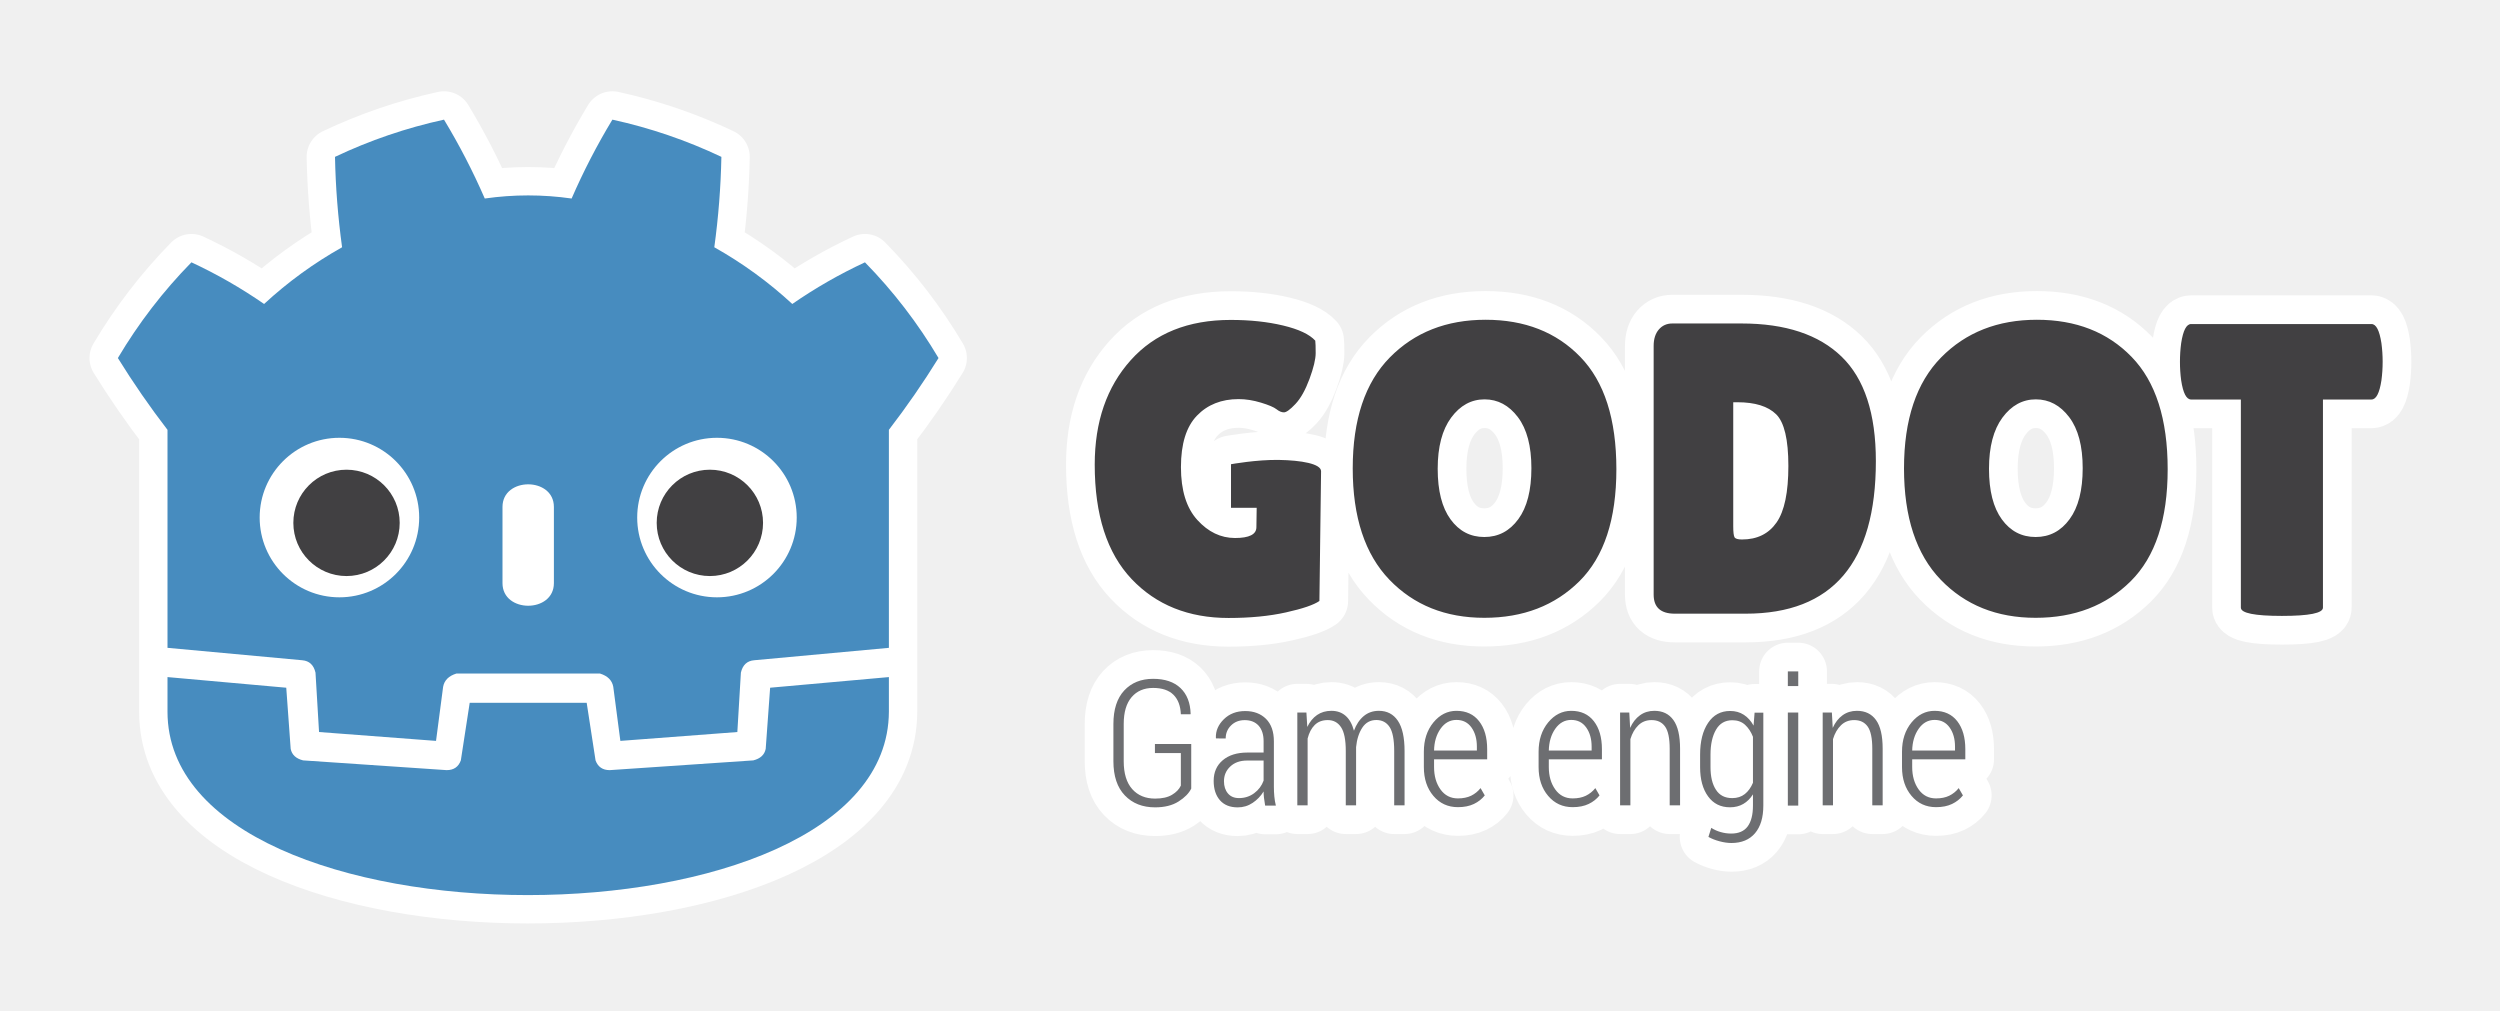
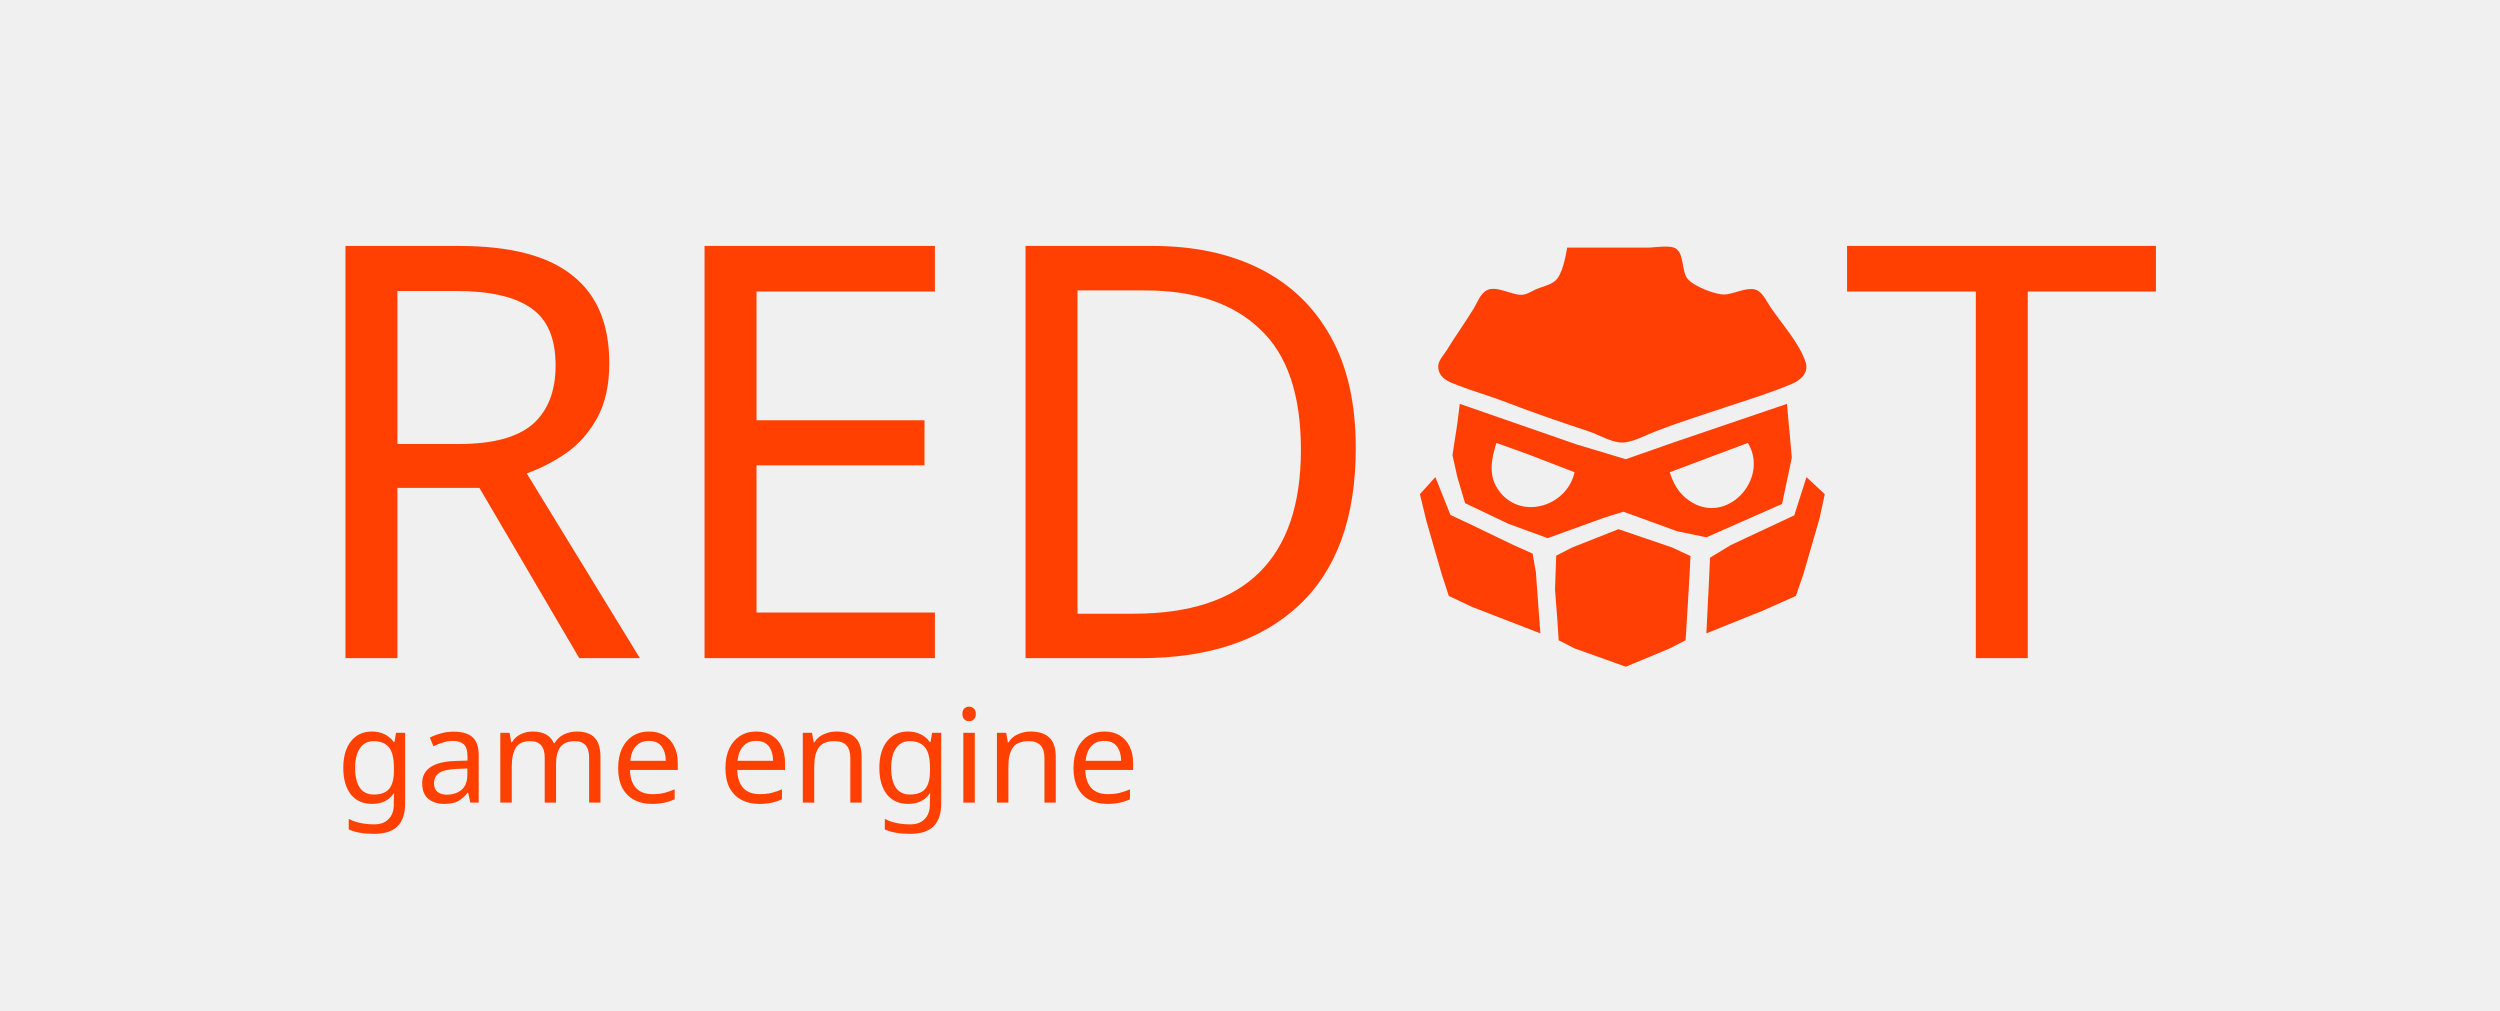
- <svg xmlns="http://www.w3.org/2000/svg" width="1024" height="414">
-   <path stroke="#fff" stroke-linejoin="round" stroke-width="23.5" d="M523.82 188.382c-9.142-.142-19.603 1.764-19.603 1.764v17.842h10.52l-.117 7.953c0 2.946-2.92 4.427-8.747 4.427-5.831 0-10.982-2.47-15.45-7.395-4.48-4.932-6.708-12.141-6.708-21.64 0-9.519 2.176-16.537 6.536-21.065 4.35-4.524 10.05-6.794 17.064-6.794 2.946 0 5.996.476 9.168 1.445 3.174.962 5.293 1.863 6.375 2.707 1.072.867 2.09 1.277 3.056 1.277.96 0 2.513-1.122 4.66-3.392 2.153-2.263 4.082-5.693 5.782-10.267 1.694-4.598 2.543-8.122 2.543-10.621 0-2.48-.054-4.19-.164-5.092-2.379-2.603-6.767-4.666-13.168-6.2-6.39-1.53-13.552-2.289-21.476-2.289-17.438 0-31.073 5.49-40.92 16.47-9.855 10.982-14.773 25.24-14.773 42.79 0 20.607 5.035 36.227 15.103 46.868 10.085 10.64 23.327 15.953 39.743 15.953 8.827 0 16.664-.76 23.51-2.289 6.853-1.523 11.41-3.088 13.676-4.67l.68-53.137c0-3.087-8.149-4.488-17.29-4.645zm84.247-24.804c-5.431 0-9.98 2.496-13.671 7.47-3.672 4.98-5.517 11.969-5.517 20.963 0 9.013 1.754 15.914 5.27 20.722 3.508 4.823 8.117 7.225 13.835 7.225 5.715 0 10.358-2.432 13.924-7.313q5.351-7.293 5.353-20.884c0-9.054-1.846-16.023-5.524-20.89q-5.51-7.292-13.67-7.293m-.083 89.477c-15.9 0-28.868-5.203-38.89-15.61q-15.016-15.624-15.017-45.592c0-19.992 5.063-35.128 15.191-45.435 10.131-10.293 23.209-15.444 39.228-15.444 16.016 0 28.954 5.058 38.795 15.204 9.858 10.126 14.778 25.477 14.778 46.009 0 20.546-5.034 35.828-15.114 45.856-10.08 10.008-23.062 15.012-38.971 15.012m101.95-88.298v50.788c0 2.37.176 3.866.515 4.493.337.624 1.358.937 3.052.937 6.232 0 10.954-2.328 14.181-6.97 3.235-4.636 4.835-12.356 4.835-23.168 0-10.817-1.674-17.865-5-21.139-3.344-3.283-8.64-4.94-15.884-4.94zm-32.599 78.798V141.681c0-2.832.704-5.067 2.126-6.724 1.413-1.632 3.25-2.461 5.521-2.461h28.357c17.994 0 31.664 4.54 40.994 13.597 9.347 9.054 14.02 23.31 14.02 42.784 0 41.66-17.778 62.486-53.326 62.486h-29.03c-5.769 0-8.662-2.597-8.662-7.808m156.544-79.977c-5.432 0-9.994 2.496-13.678 7.47q-5.507 7.471-5.508 20.963c0 9.013 1.758 15.914 5.262 20.722 3.505 4.823 8.119 7.225 13.837 7.225 5.717 0 10.363-2.432 13.924-7.313q5.354-7.293 5.355-20.884c0-9.054-1.843-16.023-5.522-20.89-3.68-4.861-8.23-7.293-13.67-7.293m-.087 89.477q-23.86 0-38.88-15.61-15.03-15.624-15.03-45.592c0-19.992 5.065-35.128 15.191-45.435 10.139-10.293 23.209-15.444 39.233-15.444 16.02 0 28.946 5.058 38.8 15.204 9.85 10.126 14.772 25.477 14.772 46.009 0 20.546-5.037 35.828-15.115 45.856-10.076 10.008-23.07 15.012-38.971 15.012m117.69-4.17c0 2.251-5.597 3.392-16.809 3.392-11.202 0-16.815-1.141-16.815-3.392v-85.248h-20.371c-1.928 0-3.286-2.597-4.077-7.818a56 56 0 0 1-.501-7.636c0-2.592.162-5.146.501-7.636.79-5.205 2.15-7.823 4.077-7.823h73.864c1.924 0 3.277 2.617 4.078 7.823.333 2.49.505 5.043.505 7.636 0 2.608-.172 5.152-.505 7.637-.8 5.22-2.154 7.817-4.078 7.817h-19.87z" />
-   <path fill="#414042" d="M523.82 188.382c-9.142-.142-19.603 1.764-19.603 1.764v17.842h10.52l-.117 7.953c0 2.946-2.92 4.427-8.747 4.427-5.831 0-10.982-2.47-15.45-7.395-4.48-4.932-6.708-12.141-6.708-21.64 0-9.519 2.176-16.537 6.536-21.065 4.35-4.524 10.05-6.794 17.064-6.794 2.946 0 5.996.476 9.168 1.445 3.174.962 5.293 1.863 6.375 2.707 1.072.867 2.09 1.277 3.056 1.277.96 0 2.513-1.122 4.66-3.392 2.153-2.263 4.082-5.693 5.782-10.267 1.694-4.598 2.543-8.122 2.543-10.621 0-2.48-.054-4.19-.164-5.092-2.379-2.603-6.767-4.666-13.168-6.2-6.39-1.53-13.552-2.289-21.476-2.289-17.438 0-31.073 5.49-40.92 16.47-9.855 10.982-14.773 25.24-14.773 42.79 0 20.607 5.035 36.227 15.103 46.868 10.085 10.64 23.327 15.953 39.743 15.953 8.827 0 16.664-.76 23.51-2.289 6.853-1.523 11.41-3.088 13.676-4.67l.68-53.137c0-3.087-8.149-4.488-17.29-4.645m84.247-24.804c-5.431 0-9.98 2.496-13.671 7.47-3.672 4.98-5.517 11.969-5.517 20.963 0 9.013 1.754 15.914 5.27 20.722 3.508 4.823 8.117 7.225 13.835 7.225 5.715 0 10.358-2.432 13.924-7.313q5.351-7.293 5.353-20.884c0-9.054-1.846-16.023-5.524-20.89q-5.51-7.292-13.67-7.293m-.083 89.477c-15.9 0-28.868-5.203-38.89-15.61q-15.016-15.624-15.017-45.592c0-19.992 5.063-35.128 15.191-45.435 10.131-10.293 23.209-15.444 39.228-15.444 16.016 0 28.954 5.058 38.795 15.204 9.858 10.126 14.778 25.477 14.778 46.009 0 20.546-5.034 35.828-15.114 45.856-10.08 10.008-23.062 15.012-38.971 15.012m101.95-88.298v50.788c0 2.37.176 3.866.515 4.493.337.624 1.358.937 3.052.937 6.232 0 10.954-2.328 14.181-6.97 3.235-4.636 4.835-12.356 4.835-23.168 0-10.817-1.674-17.865-5-21.139-3.344-3.283-8.64-4.94-15.884-4.94zm-32.599 78.798V141.681c0-2.832.704-5.067 2.126-6.724 1.413-1.632 3.25-2.461 5.521-2.461h28.357c17.994 0 31.664 4.54 40.994 13.597 9.347 9.054 14.02 23.31 14.02 42.784 0 41.66-17.778 62.486-53.326 62.486h-29.03c-5.769 0-8.662-2.597-8.662-7.808m156.544-79.977c-5.432 0-9.994 2.496-13.678 7.47q-5.507 7.471-5.508 20.963c0 9.013 1.758 15.914 5.262 20.722 3.505 4.823 8.119 7.225 13.837 7.225 5.717 0 10.363-2.432 13.924-7.313q5.354-7.293 5.355-20.884c0-9.054-1.843-16.023-5.522-20.89-3.68-4.861-8.23-7.293-13.67-7.293m-.087 89.477q-23.86 0-38.88-15.61-15.03-15.624-15.03-45.592c0-19.992 5.065-35.128 15.191-45.435 10.139-10.293 23.209-15.444 39.233-15.444 16.02 0 28.946 5.058 38.8 15.204 9.85 10.126 14.772 25.477 14.772 46.009 0 20.546-5.037 35.828-15.115 45.856-10.076 10.008-23.07 15.012-38.971 15.012m117.69-4.17c0 2.251-5.597 3.392-16.809 3.392-11.202 0-16.815-1.141-16.815-3.392v-85.248h-20.371c-1.928 0-3.286-2.597-4.077-7.818a56 56 0 0 1-.501-7.636c0-2.592.162-5.146.501-7.636.79-5.205 2.15-7.823 4.077-7.823h73.864c1.924 0 3.277 2.617 4.078 7.823.333 2.49.505 5.043.505 7.636 0 2.608-.172 5.152-.505 7.637-.8 5.22-2.154 7.817-4.078 7.817h-19.87z" />
-   <path stroke="#fff" stroke-linejoin="round" stroke-width="23.5" d="M487.93 322.997c-.94 1.926-2.664 3.691-5.188 5.289-2.52 1.607-5.722 2.406-9.611 2.406-5.132 0-9.259-1.617-12.394-4.887-3.122-3.243-4.686-7.92-4.686-14.022V296.57c0-5.97 1.473-10.548 4.431-13.743 2.95-3.17 6.903-4.78 11.84-4.78 4.824 0 8.564 1.27 11.212 3.781 2.639 2.519 4.025 6.038 4.146 10.532l-.066.2h-3.94c-.14-3.443-1.14-6.101-3.022-7.979-1.871-1.861-4.655-2.803-8.33-2.803-3.72 0-6.668 1.259-8.823 3.785-2.15 2.518-3.224 6.17-3.224 10.968v15.301q.001 7.462 3.476 11.382c2.316 2.592 5.438 3.892 9.38 3.892 2.876 0 5.19-.51 6.92-1.554 1.738-1.028 2.942-2.285 3.624-3.775V308.45h-10.618v-3.704h14.873zm19.557 3.902c2.336 0 4.416-.661 6.232-2.01 1.82-1.353 3.096-3.063 3.852-5.146v-8.224h-6.756q-4.31 0-6.896 2.442c-1.726 1.617-2.581 3.637-2.581 6.037 0 2.03.534 3.696 1.616 4.981 1.08 1.289 2.59 1.92 4.533 1.92m10.715 3.068a99 99 0 0 1-.48-3.225 22 22 0 0 1-.15-2.562 14.9 14.9 0 0 1-4.483 4.675c-1.836 1.236-3.878 1.848-6.128 1.848-3.147 0-5.567-.975-7.28-2.927-1.702-1.96-2.563-4.6-2.563-7.936 0-3.523 1.237-6.35 3.72-8.448 2.48-2.098 5.85-3.147 10.09-3.147h6.643v-4.672c0-2.686-.686-4.802-2.032-6.331-1.375-1.51-3.264-2.275-5.701-2.275-2.268 0-4.139.722-5.608 2.182-1.463 1.45-2.19 3.224-2.19 5.337l-3.944-.035-.07-.206c-.11-2.866.973-5.4 3.261-7.646 2.279-2.24 5.203-3.352 8.761-3.352 3.517 0 6.347 1.069 8.509 3.2q3.224 3.227 3.226 9.21v18.645c0 1.358.064 2.677.183 3.936a25 25 0 0 0 .627 3.729zm16.905-38.108.36 5.9c1-2.112 2.339-3.739 3.998-4.896q2.498-1.711 5.874-1.711c2.296 0 4.232.668 5.794 2.02 1.562 1.347 2.714 3.387 3.446 6.127.938-2.529 2.264-4.528 3.986-5.975 1.722-1.45 3.812-2.172 6.23-2.172 3.335 0 5.923 1.35 7.755 4.05 1.841 2.705 2.759 6.856 2.759 12.464v22.207h-4.246v-22.28c0-4.663-.645-7.946-1.9-9.834-1.261-1.89-3.071-2.842-5.41-2.842-2.462 0-4.384 1.04-5.767 3.152-1.375 2.112-2.223 4.754-2.531 7.945v23.86h-4.224v-22.258c0-4.554-.639-7.812-1.945-9.759-1.299-1.946-3.107-2.912-5.427-2.912-2.218 0-4.013.677-5.358 2.02-1.353 1.349-2.315 3.195-2.899 5.538v27.369h-4.22v-38.014zm61.457 3.021q-3.966 0-6.517 3.613c-1.705 2.415-2.585 5.392-2.656 8.938h17.537v-1.626c0-3.137-.736-5.75-2.21-7.822-1.482-2.075-3.53-3.103-6.154-3.103m.598 35.735c-4.099 0-7.451-1.543-10.055-4.621q-3.895-4.61-3.896-11.793v-6.313c0-4.798 1.303-8.798 3.912-11.979 2.616-3.167 5.758-4.75 9.441-4.75 3.983 0 7.068 1.413 9.27 4.246q3.313 4.257 3.312 11.434v4.171H587.39v3.162c0 3.68.882 6.744 2.635 9.19 1.757 2.45 4.144 3.666 7.136 3.666 2.077 0 3.888-.367 5.396-1.089a11.1 11.1 0 0 0 3.877-3.132l1.728 2.99c-1.148 1.456-2.634 2.633-4.45 3.505-1.811.868-4 1.312-6.551 1.312m46.411-35.734q-3.976 0-6.528 3.613-2.54 3.62-2.652 8.938h17.54v-1.626c0-3.137-.733-5.75-2.216-7.822-1.475-2.075-3.52-3.103-6.144-3.103m.593 35.735c-4.1 0-7.446-1.543-10.045-4.621q-3.91-4.61-3.91-11.793v-6.313c0-4.798 1.309-8.798 3.913-11.979 2.623-3.167 5.766-4.75 9.45-4.75 3.975 0 7.072 1.413 9.27 4.246 2.2 2.837 3.304 6.65 3.304 11.434v4.171h-21.755v3.162q0 5.52 2.647 9.19c1.747 2.45 4.124 3.666 7.125 3.666 2.087 0 3.888-.367 5.392-1.089a11.2 11.2 0 0 0 3.894-3.132l1.717 2.99c-1.15 1.456-2.633 2.633-4.451 3.505-1.81.868-3.997 1.312-6.55 1.312m23.189-38.755.345 6.284c1.014-2.23 2.353-3.962 4.034-5.166 1.667-1.21 3.63-1.824 5.887-1.824 3.396 0 5.998 1.256 7.804 3.78 1.826 2.518 2.73 6.434 2.73 11.749v23.191h-4.249V306.72c0-4.343-.636-7.377-1.9-9.137-1.258-1.76-3.107-2.636-5.513-2.636-2.158 0-3.968.701-5.419 2.126-1.457 1.412-2.543 3.294-3.267 5.666v27.134h-4.219V291.86zm33.27 22.395c0 3.858.73 6.926 2.213 9.208 1.465 2.304 3.695 3.443 6.671 3.443 2.04 0 3.757-.544 5.167-1.657 1.405-1.113 2.514-2.662 3.336-4.627V301.79c-.79-2.025-1.874-3.66-3.244-4.92-1.368-1.24-3.102-1.863-5.186-1.863-2.97 0-5.216 1.294-6.708 3.891-1.502 2.603-2.25 5.995-2.25 10.161zm-4.262-5.195c0-5.386 1.088-9.714 3.274-12.975 2.169-3.245 5.187-4.871 9.03-4.871 2.134 0 4.007.52 5.607 1.564 1.603 1.024 2.928 2.523 3.992 4.43l.412-5.287h3.581v38.048c0 4.871-1.13 8.646-3.4 11.317-2.271 2.66-5.499 4.009-9.666 4.009-1.5 0-3.11-.235-4.832-.691-1.724-.456-3.252-1.054-4.59-1.805l1.168-3.704a14.1 14.1 0 0 0 3.831 1.716 15.2 15.2 0 0 0 4.352.616q4.536-.001 6.71-2.905c1.452-1.961 2.18-4.798 2.18-8.553v-4.597c-1.079 1.71-2.402 3.024-3.97 3.93-1.563.912-3.39 1.368-5.448 1.368-3.818 0-6.814-1.496-8.976-4.486-2.167-2.983-3.255-6.965-3.255-11.93zm40.2 20.916h-4.266V291.86h4.266zm0-48.968h-4.266v-6.005h4.266zm13.774 10.852.346 6.284c1.016-2.23 2.35-3.962 4.027-5.166 1.677-1.21 3.643-1.824 5.89-1.824 3.397 0 6.01 1.256 7.82 3.78 1.821 2.518 2.717 6.434 2.717 11.749v23.191h-4.248V306.72c0-4.343-.635-7.377-1.897-9.137-1.268-1.76-3.103-2.636-5.517-2.636-2.157 0-3.962.701-5.412 2.126-1.455 1.412-2.545 3.294-3.266 5.666v27.134h-4.224V291.86zm42.074 3.021q-3.978 0-6.518 3.613-2.547 3.62-2.66 8.938h17.54v-1.626c0-3.137-.731-5.75-2.21-7.822-1.476-2.075-3.525-3.103-6.152-3.103m.602 35.735c-4.11 0-7.456-1.543-10.048-4.621q-3.903-4.61-3.903-11.793v-6.313c0-4.798 1.302-8.798 3.91-11.979q3.924-4.75 9.439-4.75c3.978 0 7.077 1.413 9.283 4.246 2.197 2.837 3.3 6.65 3.3 11.434v4.171h-21.76v3.162c0 3.68.887 6.744 2.642 9.19 1.754 2.45 4.133 3.666 7.137 3.666 2.08 0 3.88-.367 5.382-1.089a11.16 11.16 0 0 0 3.897-3.132l1.725 2.99c-1.156 1.456-2.64 2.633-4.454 3.505-1.81.868-3.998 1.312-6.55 1.312" />
-   <path fill="#6d6e71" d="M487.93 322.997c-.94 1.926-2.664 3.691-5.188 5.289-2.52 1.607-5.722 2.406-9.611 2.406-5.132 0-9.259-1.617-12.394-4.887-3.122-3.243-4.686-7.92-4.686-14.022V296.57c0-5.97 1.473-10.548 4.431-13.743 2.95-3.17 6.903-4.78 11.84-4.78 4.824 0 8.564 1.27 11.212 3.781 2.639 2.519 4.025 6.038 4.146 10.532l-.066.2h-3.94c-.14-3.443-1.14-6.101-3.022-7.979-1.871-1.861-4.655-2.803-8.33-2.803-3.72 0-6.668 1.259-8.823 3.785-2.15 2.518-3.224 6.17-3.224 10.968v15.301q.001 7.462 3.476 11.382c2.316 2.592 5.438 3.892 9.38 3.892 2.876 0 5.19-.51 6.92-1.554 1.738-1.028 2.942-2.285 3.624-3.775V308.45h-10.618v-3.704h14.873zm19.557 3.902c2.336 0 4.416-.661 6.232-2.01 1.82-1.353 3.096-3.063 3.852-5.146v-8.224h-6.756q-4.31 0-6.896 2.442c-1.726 1.617-2.581 3.637-2.581 6.037 0 2.03.534 3.696 1.616 4.981 1.08 1.289 2.59 1.92 4.533 1.92m10.715 3.068a99 99 0 0 1-.48-3.225 22 22 0 0 1-.15-2.562 14.9 14.9 0 0 1-4.483 4.675c-1.836 1.236-3.878 1.848-6.128 1.848-3.147 0-5.567-.975-7.28-2.927-1.702-1.96-2.563-4.6-2.563-7.936 0-3.523 1.237-6.35 3.72-8.448 2.48-2.098 5.85-3.147 10.09-3.147h6.643v-4.672c0-2.686-.686-4.802-2.032-6.331-1.375-1.51-3.264-2.275-5.701-2.275-2.268 0-4.139.722-5.608 2.182-1.463 1.45-2.19 3.224-2.19 5.337l-3.944-.035-.07-.206c-.11-2.866.973-5.4 3.261-7.646 2.279-2.24 5.203-3.352 8.761-3.352 3.517 0 6.347 1.069 8.509 3.2q3.224 3.227 3.226 9.21v18.645c0 1.358.064 2.677.183 3.936a25 25 0 0 0 .627 3.729zm16.905-38.108.36 5.9c1-2.112 2.339-3.739 3.998-4.896q2.498-1.711 5.874-1.711c2.296 0 4.232.668 5.794 2.02 1.562 1.347 2.714 3.387 3.446 6.127.938-2.529 2.264-4.528 3.986-5.975 1.722-1.45 3.812-2.172 6.23-2.172 3.335 0 5.923 1.35 7.755 4.05 1.841 2.705 2.759 6.856 2.759 12.464v22.207h-4.246v-22.28c0-4.663-.645-7.946-1.9-9.834-1.261-1.89-3.071-2.842-5.41-2.842-2.462 0-4.384 1.04-5.767 3.152-1.375 2.112-2.223 4.754-2.531 7.945v23.86h-4.224v-22.258c0-4.554-.639-7.812-1.945-9.759-1.299-1.946-3.107-2.912-5.427-2.912-2.218 0-4.013.677-5.358 2.02-1.353 1.349-2.315 3.195-2.899 5.538v27.369h-4.22v-38.014zm61.457 3.021q-3.966 0-6.517 3.613c-1.705 2.415-2.585 5.392-2.656 8.938h17.537v-1.626c0-3.137-.736-5.75-2.21-7.822-1.482-2.075-3.53-3.103-6.154-3.103m.598 35.735c-4.099 0-7.451-1.543-10.055-4.621q-3.895-4.61-3.896-11.793v-6.313c0-4.798 1.303-8.798 3.912-11.979 2.616-3.167 5.758-4.75 9.441-4.75 3.983 0 7.068 1.413 9.27 4.246q3.313 4.257 3.312 11.434v4.171H587.39v3.162c0 3.68.882 6.744 2.635 9.19 1.757 2.45 4.144 3.666 7.136 3.666 2.077 0 3.888-.367 5.396-1.089a11.1 11.1 0 0 0 3.877-3.132l1.728 2.99c-1.148 1.456-2.634 2.633-4.45 3.505-1.811.868-4 1.312-6.551 1.312m46.411-35.734q-3.976 0-6.528 3.613-2.54 3.62-2.652 8.938h17.54v-1.626c0-3.137-.733-5.75-2.216-7.822-1.475-2.075-3.52-3.103-6.144-3.103m.593 35.735c-4.1 0-7.446-1.543-10.045-4.621q-3.91-4.61-3.91-11.793v-6.313c0-4.798 1.309-8.798 3.913-11.979 2.623-3.167 5.766-4.75 9.45-4.75 3.975 0 7.072 1.413 9.27 4.246 2.2 2.837 3.304 6.65 3.304 11.434v4.171h-21.755v3.162q0 5.52 2.647 9.19c1.747 2.45 4.124 3.666 7.125 3.666 2.087 0 3.888-.367 5.392-1.089a11.2 11.2 0 0 0 3.894-3.132l1.717 2.99c-1.15 1.456-2.633 2.633-4.451 3.505-1.81.868-3.997 1.312-6.55 1.312m23.189-38.755.345 6.284c1.014-2.23 2.353-3.962 4.034-5.166 1.667-1.21 3.63-1.824 5.887-1.824 3.396 0 5.998 1.256 7.804 3.78 1.826 2.518 2.73 6.434 2.73 11.749v23.191h-4.249V306.72c0-4.343-.636-7.377-1.9-9.137-1.258-1.76-3.107-2.636-5.513-2.636-2.158 0-3.968.701-5.419 2.126-1.457 1.412-2.543 3.294-3.267 5.666v27.134h-4.219V291.86zm33.27 22.395c0 3.858.73 6.926 2.213 9.208 1.465 2.304 3.695 3.443 6.671 3.443 2.04 0 3.757-.544 5.167-1.657 1.405-1.113 2.514-2.662 3.336-4.627V301.79c-.79-2.025-1.874-3.66-3.244-4.92-1.368-1.24-3.102-1.863-5.186-1.863-2.97 0-5.216 1.294-6.708 3.891-1.502 2.603-2.25 5.995-2.25 10.161zm-4.262-5.195c0-5.386 1.088-9.714 3.274-12.975 2.169-3.245 5.187-4.871 9.03-4.871 2.134 0 4.007.52 5.607 1.564 1.603 1.024 2.928 2.523 3.992 4.43l.412-5.287h3.581v38.048c0 4.871-1.13 8.646-3.4 11.317-2.271 2.66-5.499 4.009-9.666 4.009-1.5 0-3.11-.235-4.832-.691-1.724-.456-3.252-1.054-4.59-1.805l1.168-3.704a14.1 14.1 0 0 0 3.831 1.716 15.2 15.2 0 0 0 4.352.616q4.536-.001 6.71-2.905c1.452-1.961 2.18-4.798 2.18-8.553v-4.597c-1.079 1.71-2.402 3.024-3.97 3.93-1.563.912-3.39 1.368-5.448 1.368-3.818 0-6.814-1.496-8.976-4.486-2.167-2.983-3.255-6.965-3.255-11.93zm40.2 20.916h-4.266V291.86h4.266zm0-48.968h-4.266v-6.005h4.266zm13.774 10.852.346 6.284c1.016-2.23 2.35-3.962 4.027-5.166 1.677-1.21 3.643-1.824 5.89-1.824 3.397 0 6.01 1.256 7.82 3.78 1.821 2.518 2.717 6.434 2.717 11.749v23.191h-4.248V306.72c0-4.343-.635-7.377-1.897-9.137-1.268-1.76-3.103-2.636-5.517-2.636-2.157 0-3.962.701-5.412 2.126-1.455 1.412-2.545 3.294-3.266 5.666v27.134h-4.224V291.86zm42.074 3.021q-3.978 0-6.518 3.613-2.547 3.62-2.66 8.938h17.54v-1.626c0-3.137-.731-5.75-2.21-7.822-1.476-2.075-3.525-3.103-6.152-3.103m.602 35.735c-4.11 0-7.456-1.543-10.048-4.621q-3.903-4.61-3.903-11.793v-6.313c0-4.798 1.302-8.798 3.91-11.979q3.924-4.75 9.439-4.75c3.978 0 7.077 1.413 9.283 4.246 2.197 2.837 3.3 6.65 3.3 11.434v4.171h-21.76v3.162c0 3.68.887 6.744 2.642 9.19 1.754 2.45 4.133 3.666 7.137 3.666 2.08 0 3.88-.367 5.382-1.089a11.16 11.16 0 0 0 3.897-3.132l1.725 2.99c-1.156 1.456-2.64 2.633-4.454 3.505-1.81.868-3.998 1.312-6.55 1.312" />
-   <g fill="#fff" transform="translate(30.492 21.054)scale(.363)">
-     <path d="M105 673v33q407 354 814 0v-33z" />
-     <path fill="none" stroke="#fff" stroke-linejoin="round" stroke-width="64" d="M105 745c0 276 813 276 814 0V427q30-39 56-81-35-59-83-108-43 20-82 47-40-37-88-64 7-51 8-102-59-28-123-42-26 43-46 89-49-7-98 0-20-46-46-89-64 14-123 42 1 51 8 102-48 27-88 64-39-27-82-47-48 49-83 108 26 42 56 81v318z" />
-     <path fill="#478cbf" d="m105 673 152 14q12 1 15 14l4 67 132 10 8-61q2-11 15-15h162q13 4 15 15l8 61 132-10 4-67q3-13 15-14l152-14V427q30-39 56-81-35-59-83-108-43 20-82 47-40-37-88-64 7-51 8-102-59-28-123-42-26 43-46 89-49-7-98 0-20-46-46-89-64 14-123 42 1 51 8 102-48 27-88 64-39-27-82-47-48 49-83 108 26 42 56 81zm0 33v39c0 276 813 276 814 0v-39l-134 12-5 69q-2 10-14 13l-162 11q-12 0-16-11l-10-65H446l-10 65q-4 11-16 11l-162-11q-12-3-14-13l-5-69z" />
-     <path d="M483 600c0 34 58 34 58 0v-86c0-34-58-34-58 0z" />
-     <circle cx="725" cy="526" r="90" />
-     <circle cx="299" cy="526" r="90" />
-   </g>
-   <g fill="#414042" transform="translate(30.492 21.054)scale(.363)">
-     <circle cx="307" cy="532" r="60" />
-     <circle cx="717" cy="532" r="60" />
-   </g>
+ <svg xmlns="http://www.w3.org/2000/svg" width="1024" height="414" version="1.1" xml:space="preserve">
+   <path d="m641.93 101.42c-0.696 3.78-1.956 11.172-5 13.667-2.204 1.806-5.453 2.333-8 3.5-1.795 0.823-3.582 2.095-5.667 2.167-4.126 0.142-10.396-3.953-14.333-1.833-2.584 1.391-3.889 5.137-5.333 7.5-3.518 5.757-7.487 11.252-11 17-1.289 2.11-3.684 4.351-3.5 7 0.317 4.568 4.318 5.966 7.833 7.333 6.568 2.554 13.422 4.442 20 7 11.182 4.348 22.598 8.199 34 12 4.112 1.371 9.651 4.802 14 4.5 4.295-0.298 9.049-2.963 13-4.5 9.142-3.555 18.71-6.57 28-9.667 9.303-3.101 18.972-6.019 28-9.833 3.522-1.488 7.048-4.51 5.667-8.833-2.526-7.908-10.07-16.105-14.667-23-1.546-2.319-3.108-6.037-6-6.833-3.425-0.943-8.485 1.621-12 2-3.858 0.415-13.175-3.312-15.667-6.333-2.563-3.108-1.302-9.81-4.667-12.333-2.306-1.73-8.873-0.5-11.667-0.5h-33m-44 64-1 8-2 13 2 9 3.167 10.667 17.833 8.5 16 5.833 23-8.333 8-2.5 22 8 12 2.5 31-13.667 4-19-2-22-47 16-19 6.667-20-6-48-16.667m47 28c-2.863 13.6-21.352 19.903-30.667 8-4.838-6.182-3.493-13.16-1.333-20l13 4.667 19 7.333m71-12c8.992 14.856-8.814 34.213-24 23.667-4.288-2.978-6.482-6.861-8-11.667l32-12m-128 14-6.333 7 2.667 11 6.333 22 2.833 8.667 9.5 4.5 28 10.833-1.833-25-1.333-7.667-7.833-3.5-18-8.667-7.833-3.667-6.167-15.5m152 0-5 15.667-26 12.167-8.5 5.167-0.5 11-1 20 24-9.667 12.667-5.667 3-8.667 6.667-23 2.167-10-7.5-7m-77 21.333-19 7.5-6.5 3.333-0.5 13.833 1 13 0.5 7.833 6.5 3.333 21 7.5 18-7.5 6.5-3.333 1.5-24.833 0.5-9.667-7.5-3.5z" fill="#ff3f03" />
+   <path transform="matrix(1.2316 0 0 1.2316 74.373 -33.474)" d="m92.327 108.98q25.536 0 37.632 9.792 12.288 9.6 12.288 29.184 0 10.944-4.032 18.24t-10.368 11.712q-6.144 4.224-13.056 6.72l37.632 61.44h-20.16l-33.216-56.64h-27.264v56.64h-17.28v-137.09zm-0.96 14.976h-19.584v50.88h20.544q16.704 0 24.384-6.528 7.68-6.72 7.68-19.584 0-13.44-8.064-19.008-8.064-5.76-24.96-5.76zm159.17 122.11h-76.608v-137.09h76.608v15.168h-59.328v42.816h55.872v14.976h-55.872v48.96h59.328zm139.97-69.888q0 34.752-19.008 52.416-18.816 17.472-52.608 17.472h-38.208v-137.09h42.24q20.736 0 35.904 7.68t23.424 22.656q8.256 14.784 8.256 36.864zm-18.24 0.576q0-27.456-13.632-40.128-13.44-12.864-38.208-12.864h-22.464v107.52h18.624q55.68 0 55.68-54.528zm241.73 69.312h-17.28v-121.92h-42.816v-15.168h102.72v15.168h-42.624z" fill="#ff4000" style="white-space:pre" aria-label="RED   T" />
+   <path d="m152.34 299.63q2.827 0 5.067 1.067 2.293 1.067 3.893 3.253h0.267l0.64-3.787h3.733v29.067q0 6.133-3.147 9.227-3.093 3.093-9.653 3.093-6.293 0-10.293-1.813v-4.32q4.213 2.24 10.56 2.24 3.68 0 5.76-2.187 2.133-2.133 2.133-5.867v-1.12q0-0.64 0.053-1.813 0.053-1.227 0.107-1.707h-0.213q-2.88 4.32-8.853 4.32-5.547 0-8.693-3.893-3.093-3.893-3.093-10.88 0-6.827 3.093-10.827 3.147-4.053 8.64-4.053zm0.64 3.947q-3.573 0-5.547 2.88-1.973 2.827-1.973 8.107 0 5.28 1.92 8.107 1.973 2.773 5.707 2.773 4.32 0 6.293-2.293 1.973-2.347 1.973-7.52v-1.12q0-5.867-2.027-8.373-2.027-2.56-6.347-2.56zm32.853-3.893q5.227 0 7.733 2.293 2.507 2.293 2.507 7.307v19.467h-3.413l-0.907-4.053h-0.213q-1.867 2.347-3.947 3.467-2.027 1.12-5.653 1.12-3.893 0-6.453-2.027-2.56-2.08-2.56-6.453 0-4.267 3.36-6.56 3.36-2.347 10.347-2.56l4.853-0.16v-1.707q0-3.573-1.547-4.96-1.547-1.387-4.373-1.387-2.24 0-4.267 0.693-2.027 0.64-3.787 1.493l-1.44-3.52q1.867-1.013 4.427-1.707 2.56-0.747 5.333-0.747zm1.387 15.253q-5.333 0.213-7.413 1.707-2.027 1.493-2.027 4.213 0 2.4 1.44 3.52 1.493 1.12 3.787 1.12 3.627 0 6.027-1.973 2.4-2.027 2.4-6.187v-2.56zm49.067-15.307q4.853 0 7.253 2.507 2.4 2.453 2.4 8v18.613h-4.64v-18.4q0-6.773-5.813-6.773-4.16 0-5.973 2.4-1.76 2.4-1.76 6.987v15.787h-4.64v-18.4q0-6.773-5.867-6.773-4.32 0-5.973 2.667-1.653 2.667-1.653 7.68v14.827h-4.693v-28.587h3.787l0.693 3.893h0.267q1.333-2.24 3.573-3.307 2.293-1.12 4.853-1.12 6.72 0 8.747 4.8h0.267q1.44-2.453 3.893-3.627 2.507-1.173 5.28-1.173zm29.547 0q3.68 0 6.293 1.6 2.667 1.6 4.053 4.533 1.44 2.88 1.44 6.773v2.827h-19.573q0.107 4.853 2.453 7.413 2.4 2.507 6.667 2.507 2.72 0 4.8-0.48 2.133-0.533 4.373-1.493v4.107q-2.187 0.96-4.32 1.387-2.133 0.48-5.067 0.48-4.053 0-7.2-1.653-3.093-1.653-4.853-4.907-1.707-3.307-1.707-8.053 0-4.693 1.547-8.053 1.6-3.36 4.427-5.173 2.88-1.813 6.667-1.813zm-0.053 3.84q-3.36 0-5.333 2.187-1.92 2.133-2.293 5.973h14.56q-0.053-3.627-1.707-5.867-1.653-2.293-5.227-2.293zm44-3.84q3.68 0 6.293 1.6 2.667 1.6 4.053 4.533 1.44 2.88 1.44 6.773v2.827h-19.573q0.107 4.853 2.453 7.413 2.4 2.507 6.667 2.507 2.72 0 4.8-0.48 2.133-0.533 4.373-1.493v4.107q-2.187 0.96-4.32 1.387-2.133 0.48-5.067 0.48-4.053 0-7.2-1.653-3.093-1.653-4.853-4.907-1.707-3.307-1.707-8.053 0-4.693 1.547-8.053 1.6-3.36 4.427-5.173 2.88-1.813 6.667-1.813zm-0.053 3.84q-3.36 0-5.333 2.187-1.92 2.133-2.293 5.973h14.56q-0.053-3.627-1.707-5.867-1.653-2.293-5.227-2.293zm32.853-3.84q5.12 0 7.733 2.507 2.613 2.453 2.613 8v18.613h-4.64v-18.293q0-6.88-6.4-6.88-4.747 0-6.56 2.667-1.813 2.667-1.813 7.68v14.827h-4.693v-28.587h3.787l0.693 3.893h0.267q1.387-2.24 3.84-3.307 2.453-1.12 5.173-1.12zm29.333 0q2.827 0 5.067 1.067 2.293 1.067 3.893 3.253h0.267l0.64-3.787h3.733v29.067q0 6.133-3.147 9.227-3.093 3.093-9.653 3.093-6.293 0-10.293-1.813v-4.32q4.213 2.24 10.56 2.24 3.68 0 5.76-2.187 2.133-2.133 2.133-5.867v-1.12q0-0.64 0.053-1.813 0.053-1.227 0.107-1.707h-0.213q-2.88 4.32-8.853 4.32-5.547 0-8.693-3.893-3.093-3.893-3.093-10.88 0-6.827 3.093-10.827 3.147-4.053 8.64-4.053zm0.64 3.947q-3.573 0-5.547 2.88-1.973 2.827-1.973 8.107 0 5.28 1.92 8.107 1.973 2.773 5.707 2.773 4.32 0 6.293-2.293 1.973-2.347 1.973-7.52v-1.12q0-5.867-2.027-8.373-2.027-2.56-6.347-2.56zm24.427-14.133q1.067 0 1.867 0.747 0.853 0.693 0.853 2.24 0 1.493-0.853 2.24-0.8 0.747-1.867 0.747-1.173 0-1.973-0.747-0.8-0.747-0.8-2.24 0-1.547 0.8-2.24 0.8-0.747 1.973-0.747zm2.293 10.72v28.587h-4.693v-28.587zm22.827-0.533q5.12 0 7.733 2.507 2.613 2.453 2.613 8v18.613h-4.64v-18.293q0-6.88-6.4-6.88-4.747 0-6.56 2.667-1.813 2.667-1.813 7.68v14.827h-4.693v-28.587h3.787l0.693 3.893h0.267q1.387-2.24 3.84-3.307 2.453-1.12 5.173-1.12zm30.24 0q3.68 0 6.293 1.6 2.667 1.6 4.053 4.533 1.44 2.88 1.44 6.773v2.827h-19.573q0.107 4.853 2.453 7.413 2.4 2.507 6.667 2.507 2.72 0 4.8-0.48 2.133-0.533 4.373-1.493v4.107q-2.187 0.96-4.32 1.387-2.133 0.48-5.067 0.48-4.053 0-7.2-1.653-3.093-1.653-4.853-4.907-1.707-3.307-1.707-8.053 0-4.693 1.547-8.053 1.6-3.36 4.427-5.173 2.88-1.813 6.667-1.813zm-0.053 3.84q-3.36 0-5.333 2.187-1.92 2.133-2.293 5.973h14.56q-0.053-3.627-1.707-5.867-1.653-2.293-5.227-2.293z" fill="#ff4000" aria-label="game engine" />
</svg>
